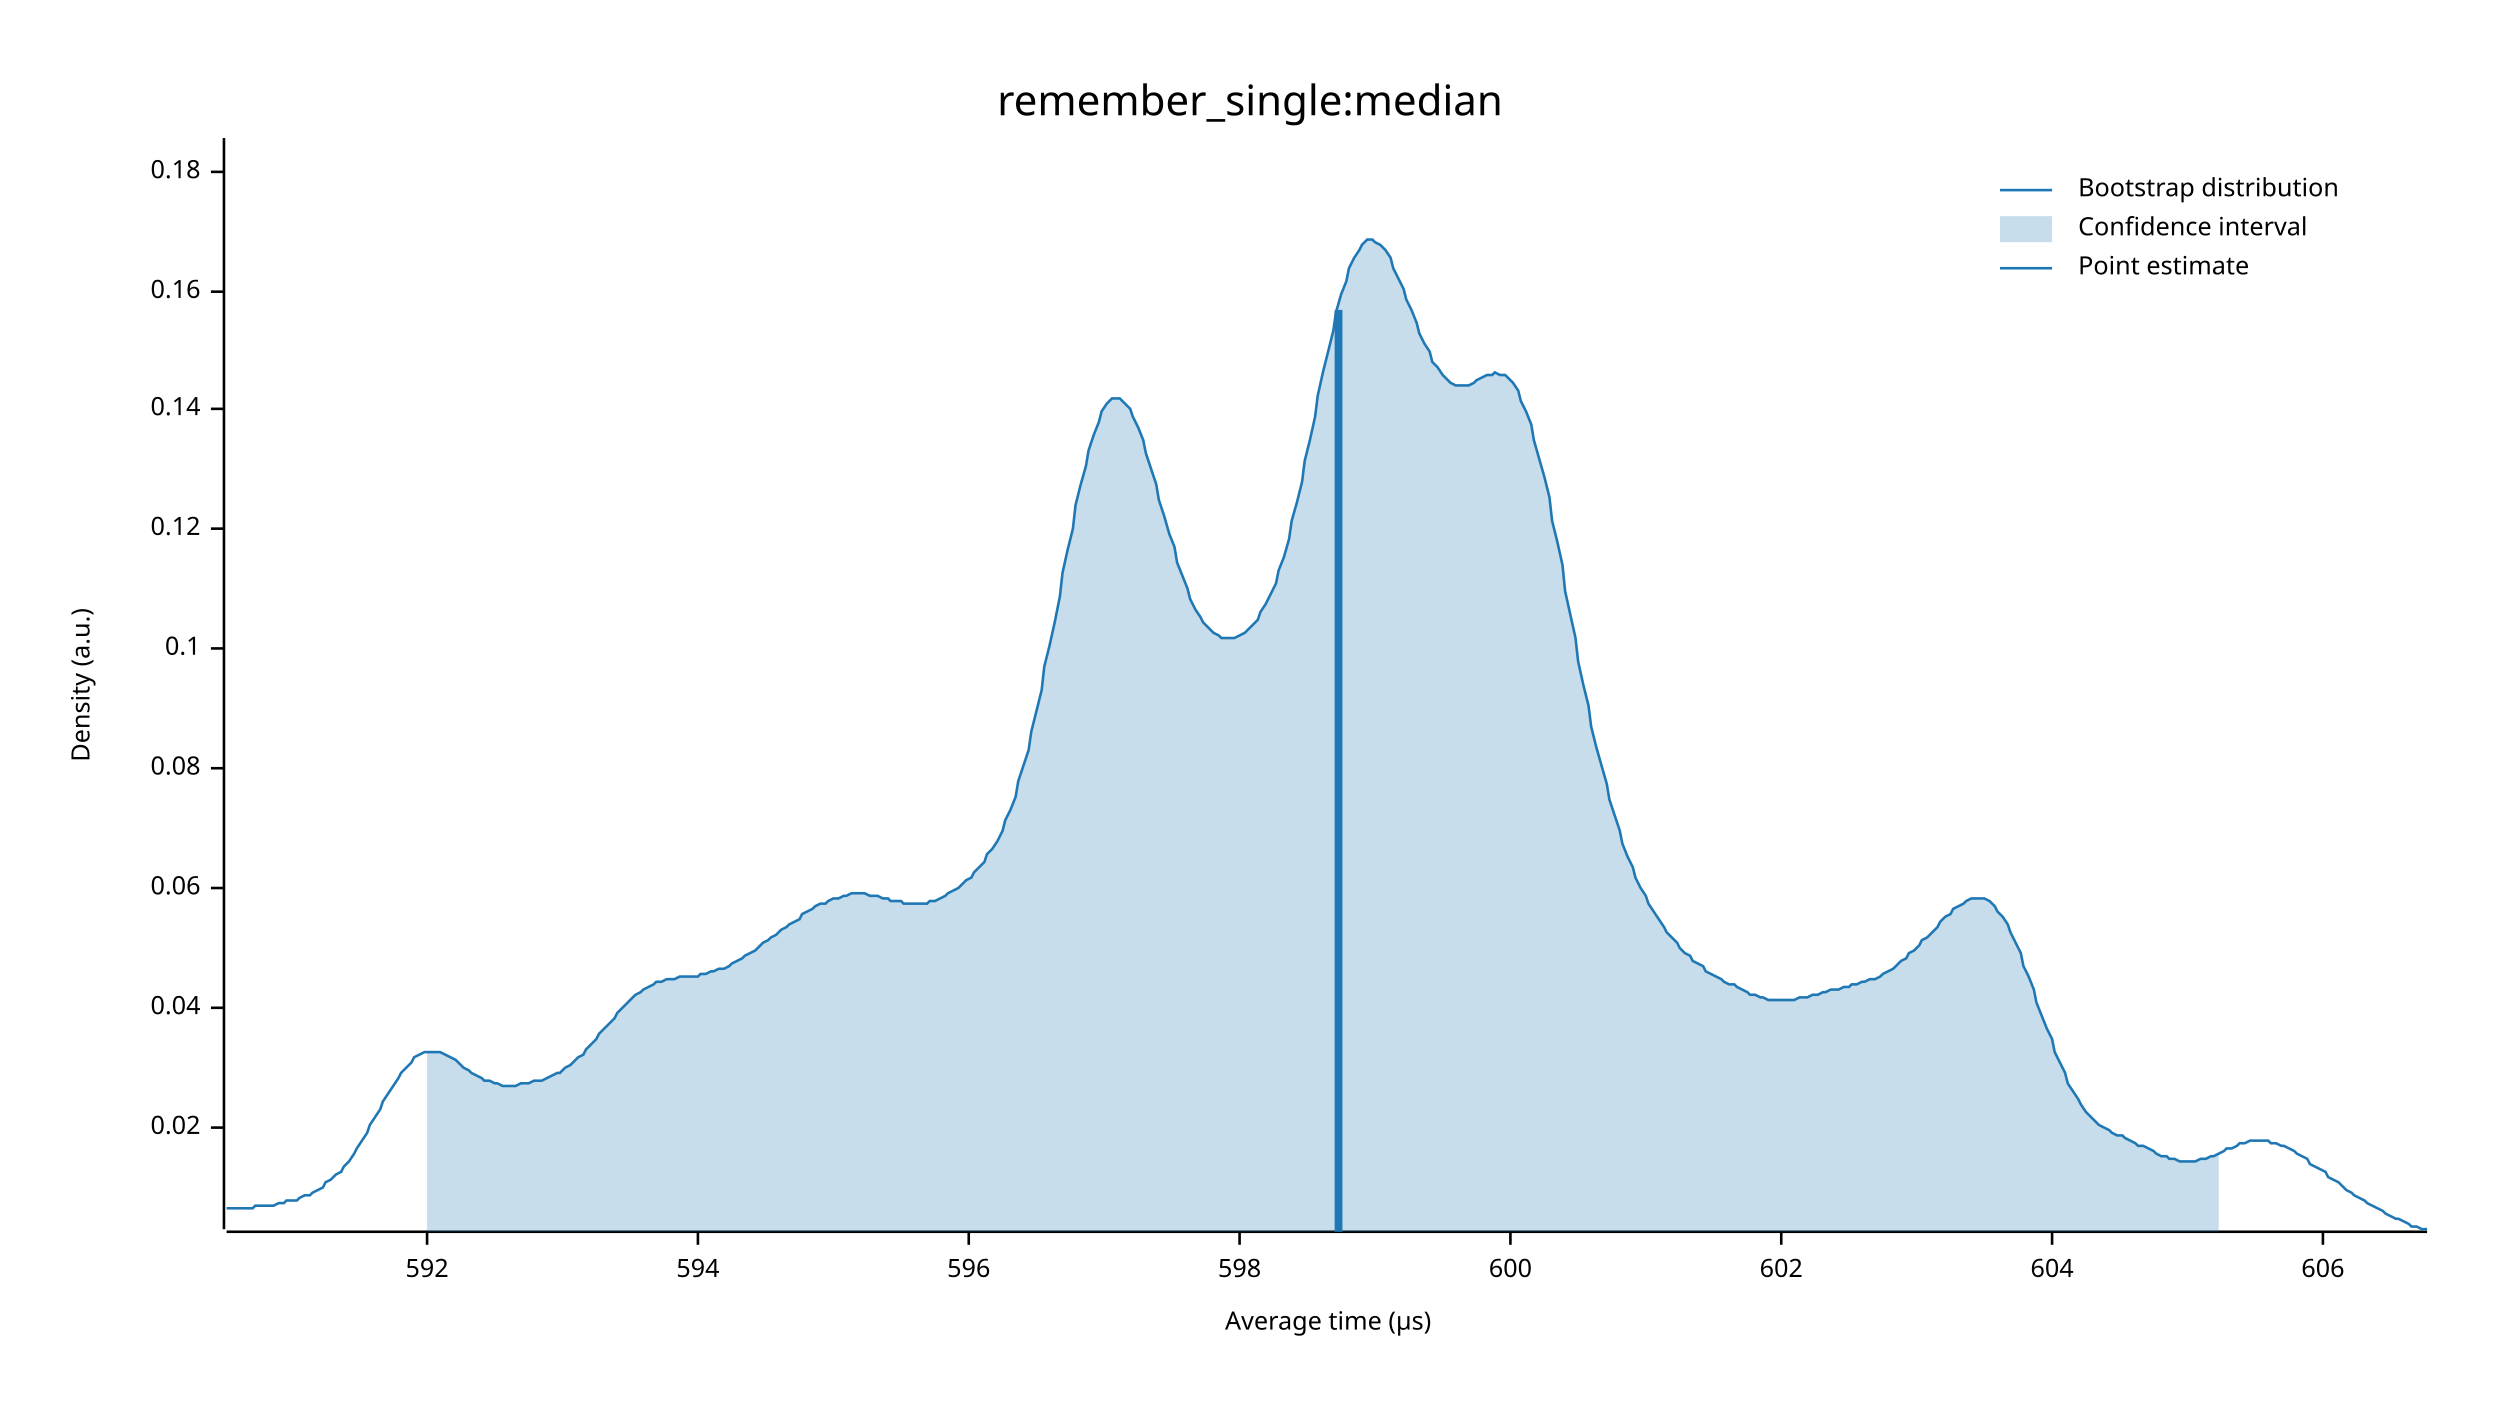
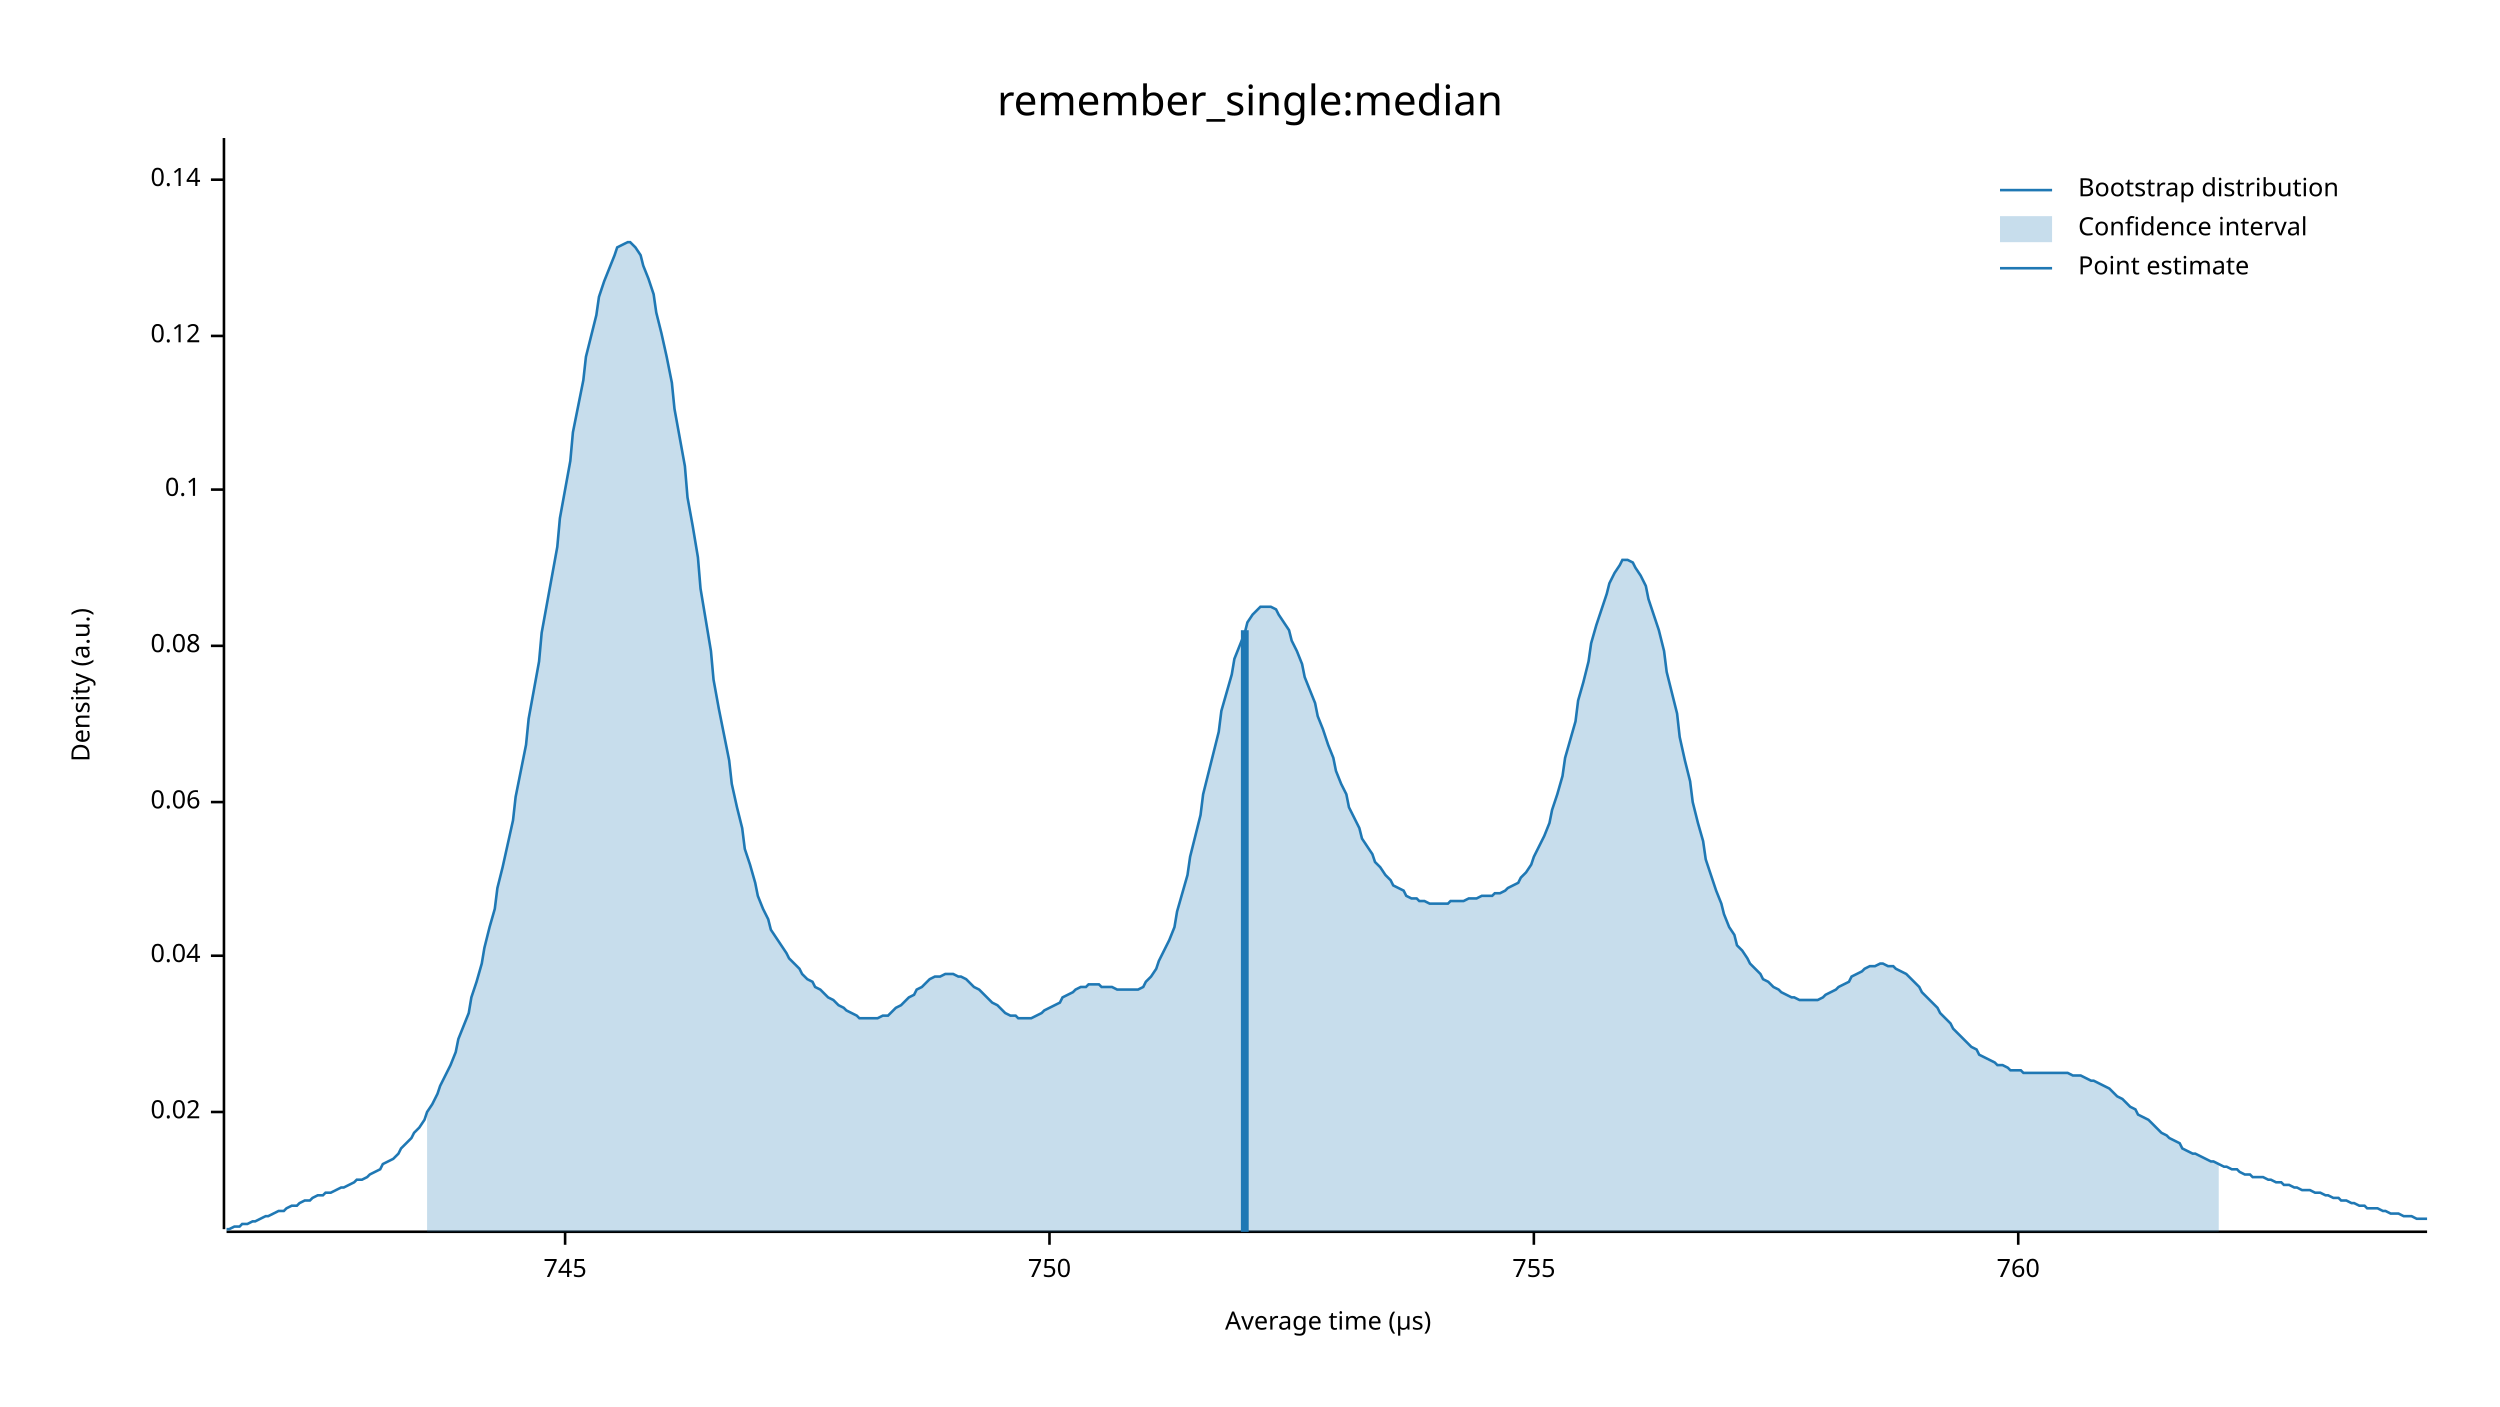
<svg xmlns="http://www.w3.org/2000/svg" width="960" height="540" viewBox="0 0 960 540">
  <text x="480" y="32" dy="0.76em" text-anchor="middle" font-family="sans-serif" font-size="16.129" opacity="1" fill="#000000">
remember_single:median
</text>
  <text x="27" y="263" dy="0.76em" text-anchor="middle" font-family="sans-serif" font-size="9.677" opacity="1" fill="#000000" transform="rotate(270, 27, 263)">
Density (a.u.)
</text>
  <text x="510" y="513" dy="-0.5ex" text-anchor="middle" font-family="sans-serif" font-size="9.677" opacity="1" fill="#000000">
Average time (µs)
</text>
  <polyline fill="none" opacity="1" stroke="#000000" stroke-width="1" points="86,53 86,472 " />
-   <text x="77" y="433" dy="0.5ex" text-anchor="end" font-family="sans-serif" font-size="9.677" opacity="1" fill="#000000">
+   <text x="77" y="427" dy="0.5ex" text-anchor="end" font-family="sans-serif" font-size="9.677" opacity="1" fill="#000000">
0.02
</text>
-   <polyline fill="none" opacity="1" stroke="#000000" stroke-width="1" points="81,433 86,433 " />
-   <text x="77" y="387" dy="0.5ex" text-anchor="end" font-family="sans-serif" font-size="9.677" opacity="1" fill="#000000">
+   <polyline fill="none" opacity="1" stroke="#000000" stroke-width="1" points="81,427 86,427 " />
+   <text x="77" y="367" dy="0.5ex" text-anchor="end" font-family="sans-serif" font-size="9.677" opacity="1" fill="#000000">
0.04
</text>
-   <polyline fill="none" opacity="1" stroke="#000000" stroke-width="1" points="81,387 86,387 " />
-   <text x="77" y="341" dy="0.5ex" text-anchor="end" font-family="sans-serif" font-size="9.677" opacity="1" fill="#000000">
+   <polyline fill="none" opacity="1" stroke="#000000" stroke-width="1" points="81,367 86,367 " />
+   <text x="77" y="308" dy="0.5ex" text-anchor="end" font-family="sans-serif" font-size="9.677" opacity="1" fill="#000000">
0.06
</text>
-   <polyline fill="none" opacity="1" stroke="#000000" stroke-width="1" points="81,341 86,341 " />
-   <text x="77" y="295" dy="0.5ex" text-anchor="end" font-family="sans-serif" font-size="9.677" opacity="1" fill="#000000">
+   <polyline fill="none" opacity="1" stroke="#000000" stroke-width="1" points="81,308 86,308 " />
+   <text x="77" y="248" dy="0.5ex" text-anchor="end" font-family="sans-serif" font-size="9.677" opacity="1" fill="#000000">
0.08
</text>
-   <polyline fill="none" opacity="1" stroke="#000000" stroke-width="1" points="81,295 86,295 " />
-   <text x="77" y="249" dy="0.5ex" text-anchor="end" font-family="sans-serif" font-size="9.677" opacity="1" fill="#000000">
+   <polyline fill="none" opacity="1" stroke="#000000" stroke-width="1" points="81,248 86,248 " />
+   <text x="77" y="188" dy="0.5ex" text-anchor="end" font-family="sans-serif" font-size="9.677" opacity="1" fill="#000000">
0.1
</text>
-   <polyline fill="none" opacity="1" stroke="#000000" stroke-width="1" points="81,249 86,249 " />
-   <text x="77" y="203" dy="0.5ex" text-anchor="end" font-family="sans-serif" font-size="9.677" opacity="1" fill="#000000">
+   <polyline fill="none" opacity="1" stroke="#000000" stroke-width="1" points="81,188 86,188 " />
+   <text x="77" y="129" dy="0.5ex" text-anchor="end" font-family="sans-serif" font-size="9.677" opacity="1" fill="#000000">
0.12
</text>
-   <polyline fill="none" opacity="1" stroke="#000000" stroke-width="1" points="81,203 86,203 " />
-   <text x="77" y="157" dy="0.5ex" text-anchor="end" font-family="sans-serif" font-size="9.677" opacity="1" fill="#000000">
+   <polyline fill="none" opacity="1" stroke="#000000" stroke-width="1" points="81,129 86,129 " />
+   <text x="77" y="69" dy="0.5ex" text-anchor="end" font-family="sans-serif" font-size="9.677" opacity="1" fill="#000000">
0.14
</text>
-   <polyline fill="none" opacity="1" stroke="#000000" stroke-width="1" points="81,157 86,157 " />
-   <text x="77" y="112" dy="0.5ex" text-anchor="end" font-family="sans-serif" font-size="9.677" opacity="1" fill="#000000">
- 0.16
+   <polyline fill="none" opacity="1" stroke="#000000" stroke-width="1" points="81,69 86,69 " />
+   <polyline fill="none" opacity="1" stroke="#000000" stroke-width="1" points="87,473 932,473 " />
+   <text x="217" y="483" dy="0.76em" text-anchor="middle" font-family="sans-serif" font-size="9.677" opacity="1" fill="#000000">
+ 745
</text>
-   <polyline fill="none" opacity="1" stroke="#000000" stroke-width="1" points="81,112 86,112 " />
-   <text x="77" y="66" dy="0.5ex" text-anchor="end" font-family="sans-serif" font-size="9.677" opacity="1" fill="#000000">
- 0.18
+   <polyline fill="none" opacity="1" stroke="#000000" stroke-width="1" points="217,473 217,478 " />
+   <text x="403" y="483" dy="0.76em" text-anchor="middle" font-family="sans-serif" font-size="9.677" opacity="1" fill="#000000">
+ 750
</text>
-   <polyline fill="none" opacity="1" stroke="#000000" stroke-width="1" points="81,66 86,66 " />
-   <polyline fill="none" opacity="1" stroke="#000000" stroke-width="1" points="87,473 932,473 " />
-   <text x="164" y="483" dy="0.76em" text-anchor="middle" font-family="sans-serif" font-size="9.677" opacity="1" fill="#000000">
- 592
+   <polyline fill="none" opacity="1" stroke="#000000" stroke-width="1" points="403,473 403,478 " />
+   <text x="589" y="483" dy="0.76em" text-anchor="middle" font-family="sans-serif" font-size="9.677" opacity="1" fill="#000000">
+ 755
</text>
-   <polyline fill="none" opacity="1" stroke="#000000" stroke-width="1" points="164,473 164,478 " />
-   <text x="268" y="483" dy="0.76em" text-anchor="middle" font-family="sans-serif" font-size="9.677" opacity="1" fill="#000000">
- 594
+   <polyline fill="none" opacity="1" stroke="#000000" stroke-width="1" points="589,473 589,478 " />
+   <text x="775" y="483" dy="0.76em" text-anchor="middle" font-family="sans-serif" font-size="9.677" opacity="1" fill="#000000">
+ 760
</text>
-   <polyline fill="none" opacity="1" stroke="#000000" stroke-width="1" points="268,473 268,478 " />
-   <text x="372" y="483" dy="0.76em" text-anchor="middle" font-family="sans-serif" font-size="9.677" opacity="1" fill="#000000">
- 596
- </text>
-   <polyline fill="none" opacity="1" stroke="#000000" stroke-width="1" points="372,473 372,478 " />
-   <text x="476" y="483" dy="0.76em" text-anchor="middle" font-family="sans-serif" font-size="9.677" opacity="1" fill="#000000">
- 598
- </text>
-   <polyline fill="none" opacity="1" stroke="#000000" stroke-width="1" points="476,473 476,478 " />
-   <text x="580" y="483" dy="0.76em" text-anchor="middle" font-family="sans-serif" font-size="9.677" opacity="1" fill="#000000">
- 600
- </text>
-   <polyline fill="none" opacity="1" stroke="#000000" stroke-width="1" points="580,473 580,478 " />
-   <text x="684" y="483" dy="0.76em" text-anchor="middle" font-family="sans-serif" font-size="9.677" opacity="1" fill="#000000">
- 602
- </text>
-   <polyline fill="none" opacity="1" stroke="#000000" stroke-width="1" points="684,473 684,478 " />
-   <text x="788" y="483" dy="0.76em" text-anchor="middle" font-family="sans-serif" font-size="9.677" opacity="1" fill="#000000">
- 604
- </text>
-   <polyline fill="none" opacity="1" stroke="#000000" stroke-width="1" points="788,473 788,478 " />
-   <text x="892" y="483" dy="0.76em" text-anchor="middle" font-family="sans-serif" font-size="9.677" opacity="1" fill="#000000">
- 606
- </text>
-   <polyline fill="none" opacity="1" stroke="#000000" stroke-width="1" points="892,473 892,478 " />
-   <polyline fill="none" opacity="1" stroke="#1F78B4" stroke-width="1" points="87,464 88,464 90,464 92,464 93,464 95,464 97,464 98,463 100,463 102,463 103,463 105,463 107,462 109,462 110,461 112,461 114,461 115,460 117,459 119,459 120,458 122,457 124,456 125,454 127,453 129,451 131,450 132,448 134,446 136,443 137,441 139,438 141,435 142,432 144,429 146,426 147,423 149,420 151,417 153,414 154,412 156,410 158,408 159,406 161,405 163,404 164,404 166,404 168,404 169,404 171,405 173,406 175,407 176,408 178,410 180,411 181,412 183,413 185,414 186,415 188,415 190,416 191,416 193,417 195,417 197,417 198,417 200,416 202,416 203,416 205,415 207,415 208,415 210,414 212,413 214,412 215,412 217,410 219,409 220,408 222,406 224,405 225,403 227,401 229,399 230,397 232,395 234,393 236,391 237,389 239,387 241,385 242,384 244,382 246,381 247,380 249,379 251,378 252,377 254,377 256,376 258,376 259,376 261,375 263,375 264,375 266,375 268,375 269,374 271,374 273,373 274,373 276,372 278,372 280,371 281,370 283,369 285,368 286,367 288,366 290,365 291,364 293,362 295,361 296,360 298,359 300,357 302,356 303,355 305,354 307,353 308,351 310,350 312,349 313,348 315,347 317,347 318,346 320,345 322,345 324,344 325,344 327,343 329,343 330,343 332,343 334,344 335,344 337,344 339,345 341,345 342,346 344,346 346,346 347,347 349,347 351,347 352,347 354,347 356,347 357,346 359,346 361,345 363,344 364,343 366,342 368,341 369,340 371,338 373,337 374,335 376,333 378,331 379,328 381,326 383,323 385,319 386,315 388,311 390,306 391,300 393,294 395,288 396,281 398,273 400,265 401,256 403,248 405,239 407,229 408,220 410,211 412,203 413,194 415,186 417,179 418,173 420,167 422,162 423,158 425,155 427,153 429,153 430,153 432,155 434,157 435,160 437,164 439,169 440,174 442,180 444,186 445,192 447,198 449,205 451,210 452,216 454,221 456,226 457,230 459,234 461,237 462,239 464,241 466,243 468,244 469,245 471,245 473,245 474,245 476,244 478,243 479,242 481,240 483,238 484,235 486,232 488,228 490,224 491,219 493,214 495,207 496,200 498,193 500,185 501,177 503,169 505,160 506,152 508,143 510,135 512,127 513,120 515,113 517,108 518,103 520,99 522,96 523,94 525,92 527,92 528,93 530,94 532,96 534,99 535,103 537,107 539,111 540,115 542,119 544,124 545,128 547,132 549,135 550,139 552,141 554,144 556,146 557,147 559,148 561,148 562,148 564,148 566,147 567,146 569,145 571,144 573,144 574,143 576,144 578,144 579,145 581,147 583,150 584,154 586,158 588,163 589,169 591,176 593,183 595,191 596,200 598,208 600,217 601,227 603,236 605,245 606,254 608,263 610,271 611,279 613,287 615,294 617,301 618,307 620,313 622,319 623,324 625,329 627,333 628,337 630,341 632,344 633,347 635,350 637,353 639,356 640,358 642,360 644,362 645,364 647,366 649,367 650,369 652,370 654,371 655,373 657,374 659,375 661,376 662,377 664,378 666,378 667,379 669,380 671,381 672,382 674,382 676,383 677,383 679,384 681,384 683,384 684,384 686,384 688,384 689,384 691,383 693,383 694,383 696,382 698,382 700,381 701,381 703,380 705,380 706,380 708,379 710,379 711,378 713,378 715,377 716,377 718,376 720,376 722,375 723,374 725,373 727,372 728,371 730,369 732,368 733,366 735,365 737,363 738,361 740,360 742,358 744,356 745,354 747,352 749,351 750,349 752,348 754,347 755,346 757,345 759,345 760,345 762,345 764,346 766,348 767,350 769,352 771,355 772,358 774,362 776,366 777,371 779,375 781,380 782,385 784,390 786,395 788,399 789,404 791,408 793,412 794,416 796,419 798,422 799,424 801,427 803,429 804,430 806,432 808,433 810,434 811,435 813,436 815,436 816,437 818,438 820,439 821,440 823,440 825,441 827,442 828,443 830,444 832,444 833,445 835,445 837,446 838,446 840,446 842,446 843,446 845,445 847,445 849,444 850,444 852,443 854,442 855,441 857,441 859,440 860,439 862,439 864,438 865,438 867,438 869,438 871,438 872,439 874,439 876,440 877,440 879,441 881,442 882,443 884,444 886,445 887,447 889,448 891,449 893,450 894,452 896,453 898,454 899,455 901,457 903,458 904,459 906,460 908,461 909,462 911,463 913,464 915,465 916,466 918,467 920,468 921,468 923,469 925,470 926,471 928,471 930,472 932,472 " />
-   <polygon opacity="0.25" fill="#1F78B4" points="164,404 166,404 168,404 169,404 171,405 173,406 175,407 176,408 178,410 180,411 181,412 183,413 185,414 186,415 188,415 190,416 191,416 193,417 195,417 197,417 198,417 200,416 202,416 203,416 205,415 207,415 208,415 210,414 212,413 214,412 215,412 217,410 219,409 220,408 222,406 224,405 225,403 227,401 229,399 230,397 232,395 234,393 236,391 237,389 239,387 241,385 242,384 244,382 246,381 247,380 249,379 251,378 252,377 254,377 256,376 258,376 259,376 261,375 263,375 264,375 266,375 268,375 269,374 271,374 273,373 274,373 276,372 278,372 280,371 281,370 283,369 285,368 286,367 288,366 290,365 291,364 293,362 295,361 296,360 298,359 300,357 302,356 303,355 305,354 307,353 308,351 310,350 312,349 313,348 315,347 317,347 318,346 320,345 322,345 324,344 325,344 327,343 329,343 330,343 332,343 334,344 335,344 337,344 339,345 341,345 342,346 344,346 346,346 347,347 349,347 351,347 352,347 354,347 356,347 357,346 359,346 361,345 363,344 364,343 366,342 368,341 369,340 371,338 373,337 374,335 376,333 378,331 379,328 381,326 383,323 385,319 386,315 388,311 390,306 391,300 393,294 395,288 396,281 398,273 400,265 401,256 403,248 405,239 407,229 408,220 410,211 412,203 413,194 415,186 417,179 418,173 420,167 422,162 423,158 425,155 427,153 429,153 430,153 432,155 434,157 435,160 437,164 439,169 440,174 442,180 444,186 445,192 447,198 449,205 451,210 452,216 454,221 456,226 457,230 459,234 461,237 462,239 464,241 466,243 468,244 469,245 471,245 473,245 474,245 476,244 478,243 479,242 481,240 483,238 484,235 486,232 488,228 490,224 491,219 493,214 495,207 496,200 498,193 500,185 501,177 503,169 505,160 506,152 508,143 510,135 512,127 513,120 515,113 517,108 518,103 520,99 522,96 523,94 525,92 527,92 528,93 530,94 532,96 534,99 535,103 537,107 539,111 540,115 542,119 544,124 545,128 547,132 549,135 550,139 552,141 554,144 556,146 557,147 559,148 561,148 562,148 564,148 566,147 567,146 569,145 571,144 573,144 574,143 576,144 578,144 579,145 581,147 583,150 584,154 586,158 588,163 589,169 591,176 593,183 595,191 596,200 598,208 600,217 601,227 603,236 605,245 606,254 608,263 610,271 611,279 613,287 615,294 617,301 618,307 620,313 622,319 623,324 625,329 627,333 628,337 630,341 632,344 633,347 635,350 637,353 639,356 640,358 642,360 644,362 645,364 647,366 649,367 650,369 652,370 654,371 655,373 657,374 659,375 661,376 662,377 664,378 666,378 667,379 669,380 671,381 672,382 674,382 676,383 677,383 679,384 681,384 683,384 684,384 686,384 688,384 689,384 691,383 693,383 694,383 696,382 698,382 700,381 701,381 703,380 705,380 706,380 708,379 710,379 711,378 713,378 715,377 716,377 718,376 720,376 722,375 723,374 725,373 727,372 728,371 730,369 732,368 733,366 735,365 737,363 738,361 740,360 742,358 744,356 745,354 747,352 749,351 750,349 752,348 754,347 755,346 757,345 759,345 760,345 762,345 764,346 766,348 767,350 769,352 771,355 772,358 774,362 776,366 777,371 779,375 781,380 782,385 784,390 786,395 788,399 789,404 791,408 793,412 794,416 796,419 798,422 799,424 801,427 803,429 804,430 806,432 808,433 810,434 811,435 813,436 815,436 816,437 818,438 820,439 821,440 823,440 825,441 827,442 828,443 830,444 832,444 833,445 835,445 837,446 838,446 840,446 842,446 843,446 845,445 847,445 849,444 850,444 852,443 852,473 164,473 " />
-   <polyline fill="none" opacity="1" stroke="#1F78B4" stroke-width="3" points="514,473 514,119 " />
+   <polyline fill="none" opacity="1" stroke="#000000" stroke-width="1" points="775,473 775,478 " />
+   <polyline fill="none" opacity="1" stroke="#1F78B4" stroke-width="1" points="87,472 88,472 90,471 92,471 93,470 95,470 97,469 98,469 100,468 102,467 103,467 105,466 107,465 109,465 110,464 112,463 114,463 115,462 117,461 119,461 120,460 122,459 124,459 125,458 127,458 129,457 131,456 132,456 134,455 136,454 137,453 139,453 141,452 142,451 144,450 146,449 147,447 149,446 151,445 153,443 154,441 156,439 158,437 159,435 161,433 163,430 164,427 166,424 168,420 169,417 171,413 173,409 175,404 176,399 178,394 180,389 181,383 183,377 185,370 186,364 188,356 190,349 191,341 193,333 195,324 197,315 198,306 200,296 202,286 203,276 205,265 207,254 208,243 210,232 212,221 214,210 215,199 217,188 219,177 220,166 222,156 224,146 225,137 227,129 229,121 230,114 232,108 234,103 236,98 237,95 239,94 241,93 242,93 244,95 246,98 247,102 249,107 251,113 252,120 254,128 256,137 258,147 259,157 261,168 263,179 264,191 266,202 268,214 269,226 271,238 273,250 274,261 276,272 278,282 280,292 281,301 283,310 285,318 286,326 288,332 290,339 291,344 293,349 295,353 296,357 298,360 300,363 302,366 303,368 305,370 307,372 308,374 310,376 312,377 313,379 315,380 317,382 318,383 320,384 322,386 324,387 325,388 327,389 329,390 330,391 332,391 334,391 335,391 337,391 339,390 341,390 342,389 344,387 346,386 347,385 349,383 351,382 352,380 354,379 356,377 357,376 359,375 361,375 363,374 364,374 366,374 368,375 369,375 371,376 373,378 374,379 376,380 378,382 379,383 381,385 383,386 385,388 386,389 388,390 390,390 391,391 393,391 395,391 396,391 398,390 400,389 401,388 403,387 405,386 407,385 408,383 410,382 412,381 413,380 415,379 417,379 418,378 420,378 422,378 423,379 425,379 427,379 429,380 430,380 432,380 434,380 435,380 437,380 439,379 440,377 442,375 444,372 445,369 447,365 449,361 451,356 452,350 454,343 456,336 457,329 459,321 461,313 462,305 464,297 466,289 468,281 469,273 471,266 473,259 474,253 476,248 478,243 479,239 481,236 483,234 484,233 486,233 488,233 490,234 491,236 493,239 495,242 496,246 498,250 500,255 501,260 503,265 505,270 506,275 508,280 510,286 512,291 513,296 515,301 517,305 518,310 520,314 522,318 523,322 525,325 527,328 528,331 530,333 532,336 534,338 535,340 537,341 539,342 540,344 542,345 544,345 545,346 547,346 549,347 550,347 552,347 554,347 556,347 557,346 559,346 561,346 562,346 564,345 566,345 567,345 569,344 571,344 573,344 574,343 576,343 578,342 579,341 581,340 583,339 584,337 586,335 588,332 589,329 591,325 593,321 595,316 596,311 598,305 600,298 601,291 603,284 605,277 606,269 608,262 610,254 611,247 613,240 615,234 617,228 618,224 620,220 622,217 623,215 625,215 627,216 628,218 630,221 632,225 633,230 635,236 637,242 639,250 640,258 642,266 644,274 645,283 647,292 649,300 650,308 652,316 654,323 655,330 657,336 659,342 661,347 662,351 664,356 666,359 667,363 669,365 671,368 672,370 674,372 676,374 677,376 679,377 681,379 683,380 684,381 686,382 688,383 689,383 691,384 693,384 694,384 696,384 698,384 700,383 701,382 703,381 705,380 706,379 708,378 710,377 711,375 713,374 715,373 716,372 718,371 720,371 722,370 723,370 725,371 727,371 728,372 730,373 732,374 733,375 735,377 737,379 738,381 740,383 742,385 744,387 745,389 747,391 749,393 750,395 752,397 754,399 755,400 757,402 759,403 760,405 762,406 764,407 766,408 767,409 769,409 771,410 772,411 774,411 776,411 777,412 779,412 781,412 782,412 784,412 786,412 788,412 789,412 791,412 793,412 794,412 796,413 798,413 799,413 801,414 803,415 804,415 806,416 808,417 810,418 811,419 813,421 815,422 816,423 818,425 820,426 821,428 823,429 825,430 827,432 828,433 830,435 832,436 833,437 835,438 837,439 838,441 840,442 842,443 843,443 845,444 847,445 849,446 850,446 852,447 854,448 855,448 857,449 859,449 860,450 862,451 864,451 865,452 867,452 869,452 871,453 872,453 874,454 876,454 877,455 879,455 881,456 882,456 884,457 886,457 887,457 889,458 891,458 893,459 894,459 896,460 898,460 899,461 901,461 903,462 904,462 906,463 908,463 909,464 911,464 913,464 915,465 916,465 918,466 920,466 921,466 923,467 925,467 926,467 928,468 930,468 932,468 " />
+   <polygon opacity="0.25" fill="#1F78B4" points="164,427 166,424 168,420 169,417 171,413 173,409 175,404 176,399 178,394 180,389 181,383 183,377 185,370 186,364 188,356 190,349 191,341 193,333 195,324 197,315 198,306 200,296 202,286 203,276 205,265 207,254 208,243 210,232 212,221 214,210 215,199 217,188 219,177 220,166 222,156 224,146 225,137 227,129 229,121 230,114 232,108 234,103 236,98 237,95 239,94 241,93 242,93 244,95 246,98 247,102 249,107 251,113 252,120 254,128 256,137 258,147 259,157 261,168 263,179 264,191 266,202 268,214 269,226 271,238 273,250 274,261 276,272 278,282 280,292 281,301 283,310 285,318 286,326 288,332 290,339 291,344 293,349 295,353 296,357 298,360 300,363 302,366 303,368 305,370 307,372 308,374 310,376 312,377 313,379 315,380 317,382 318,383 320,384 322,386 324,387 325,388 327,389 329,390 330,391 332,391 334,391 335,391 337,391 339,390 341,390 342,389 344,387 346,386 347,385 349,383 351,382 352,380 354,379 356,377 357,376 359,375 361,375 363,374 364,374 366,374 368,375 369,375 371,376 373,378 374,379 376,380 378,382 379,383 381,385 383,386 385,388 386,389 388,390 390,390 391,391 393,391 395,391 396,391 398,390 400,389 401,388 403,387 405,386 407,385 408,383 410,382 412,381 413,380 415,379 417,379 418,378 420,378 422,378 423,379 425,379 427,379 429,380 430,380 432,380 434,380 435,380 437,380 439,379 440,377 442,375 444,372 445,369 447,365 449,361 451,356 452,350 454,343 456,336 457,329 459,321 461,313 462,305 464,297 466,289 468,281 469,273 471,266 473,259 474,253 476,248 478,243 479,239 481,236 483,234 484,233 486,233 488,233 490,234 491,236 493,239 495,242 496,246 498,250 500,255 501,260 503,265 505,270 506,275 508,280 510,286 512,291 513,296 515,301 517,305 518,310 520,314 522,318 523,322 525,325 527,328 528,331 530,333 532,336 534,338 535,340 537,341 539,342 540,344 542,345 544,345 545,346 547,346 549,347 550,347 552,347 554,347 556,347 557,346 559,346 561,346 562,346 564,345 566,345 567,345 569,344 571,344 573,344 574,343 576,343 578,342 579,341 581,340 583,339 584,337 586,335 588,332 589,329 591,325 593,321 595,316 596,311 598,305 600,298 601,291 603,284 605,277 606,269 608,262 610,254 611,247 613,240 615,234 617,228 618,224 620,220 622,217 623,215 625,215 627,216 628,218 630,221 632,225 633,230 635,236 637,242 639,250 640,258 642,266 644,274 645,283 647,292 649,300 650,308 652,316 654,323 655,330 657,336 659,342 661,347 662,351 664,356 666,359 667,363 669,365 671,368 672,370 674,372 676,374 677,376 679,377 681,379 683,380 684,381 686,382 688,383 689,383 691,384 693,384 694,384 696,384 698,384 700,383 701,382 703,381 705,380 706,379 708,378 710,377 711,375 713,374 715,373 716,372 718,371 720,371 722,370 723,370 725,371 727,371 728,372 730,373 732,374 733,375 735,377 737,379 738,381 740,383 742,385 744,387 745,389 747,391 749,393 750,395 752,397 754,399 755,400 757,402 759,403 760,405 762,406 764,407 766,408 767,409 769,409 771,410 772,411 774,411 776,411 777,412 779,412 781,412 782,412 784,412 786,412 788,412 789,412 791,412 793,412 794,412 796,413 798,413 799,413 801,414 803,415 804,415 806,416 808,417 810,418 811,419 813,421 815,422 816,423 818,425 820,426 821,428 823,429 825,430 827,432 828,433 830,435 832,436 833,437 835,438 837,439 838,441 840,442 842,443 843,443 845,444 847,445 849,446 850,446 852,447 852,473 164,473 " />
+   <polyline fill="none" opacity="1" stroke="#1F78B4" stroke-width="3" points="478,473 478,242 " />
  <text x="798" y="68" dy="0.76em" text-anchor="start" font-family="sans-serif" font-size="9.677" opacity="1" fill="#000000">
Bootstrap distribution
</text>
  <text x="798" y="83" dy="0.76em" text-anchor="start" font-family="sans-serif" font-size="9.677" opacity="1" fill="#000000">
Confidence interval
</text>
  <text x="798" y="98" dy="0.76em" text-anchor="start" font-family="sans-serif" font-size="9.677" opacity="1" fill="#000000">
Point estimate
</text>
  <polyline fill="none" opacity="1" stroke="#1F78B4" stroke-width="1" points="768,73 788,73 " />
  <rect x="768" y="83" width="20" height="10" opacity="0.25" fill="#1F78B4" stroke="none" />
  <polyline fill="none" opacity="1" stroke="#1F78B4" stroke-width="1" points="768,103 788,103 " />
</svg>
